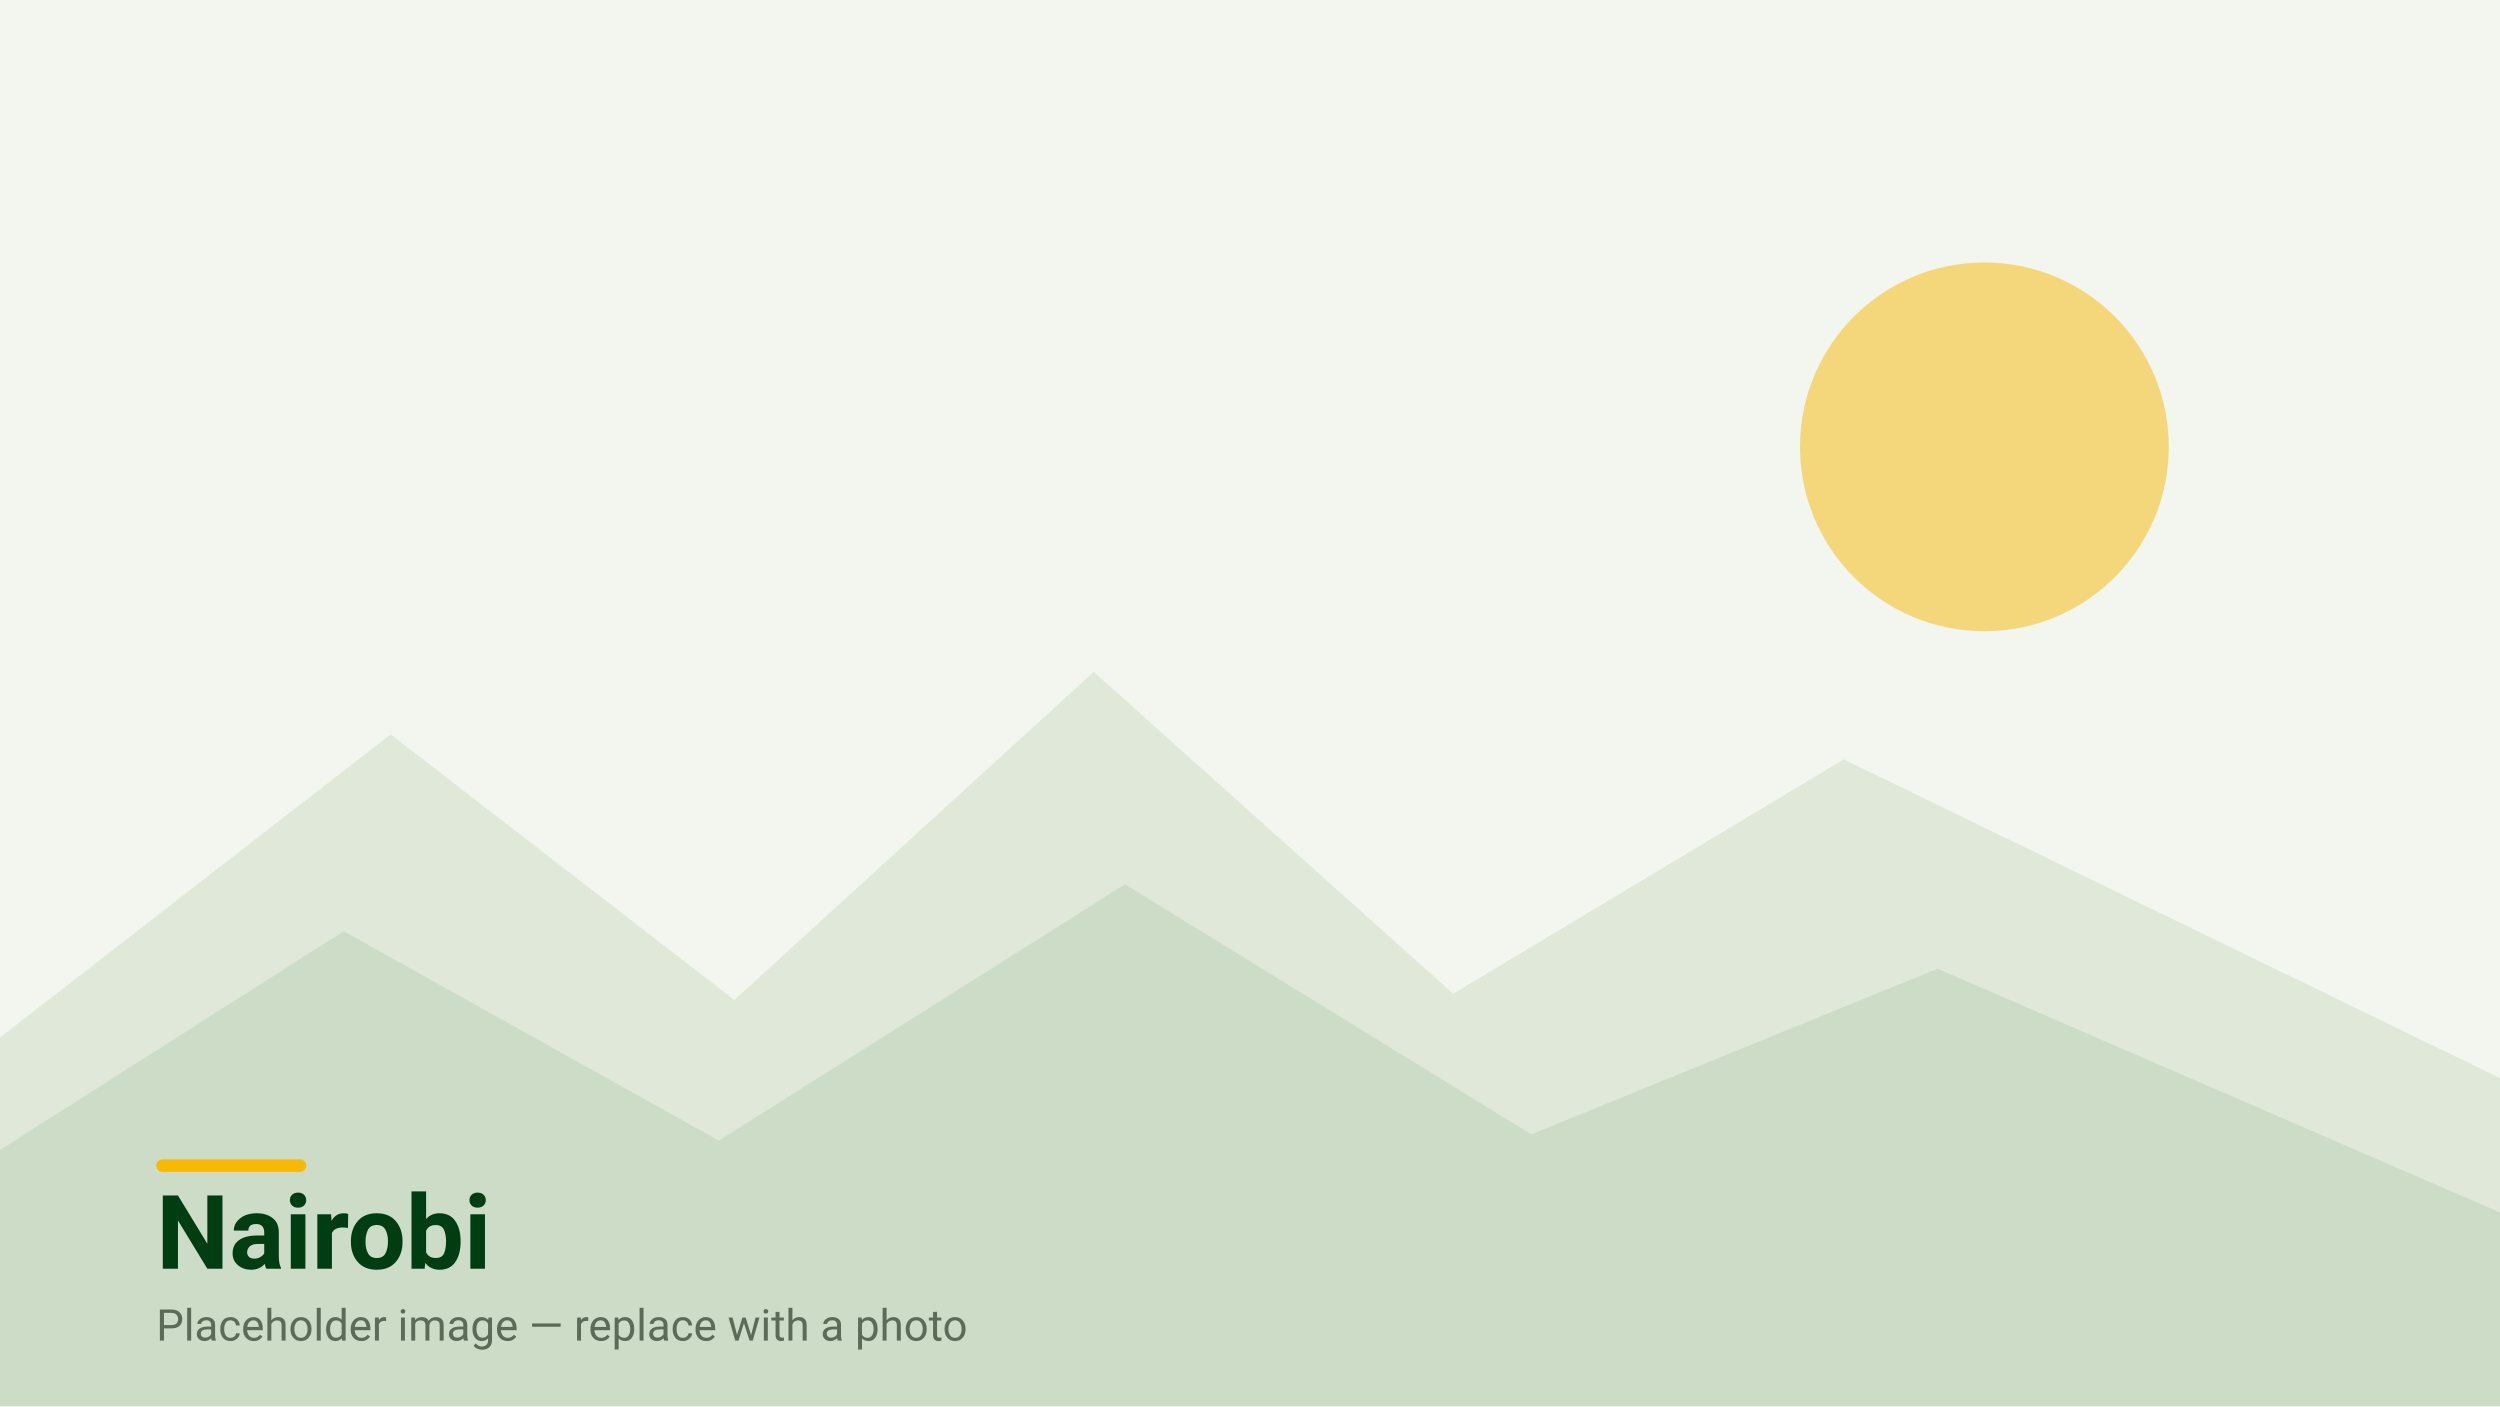
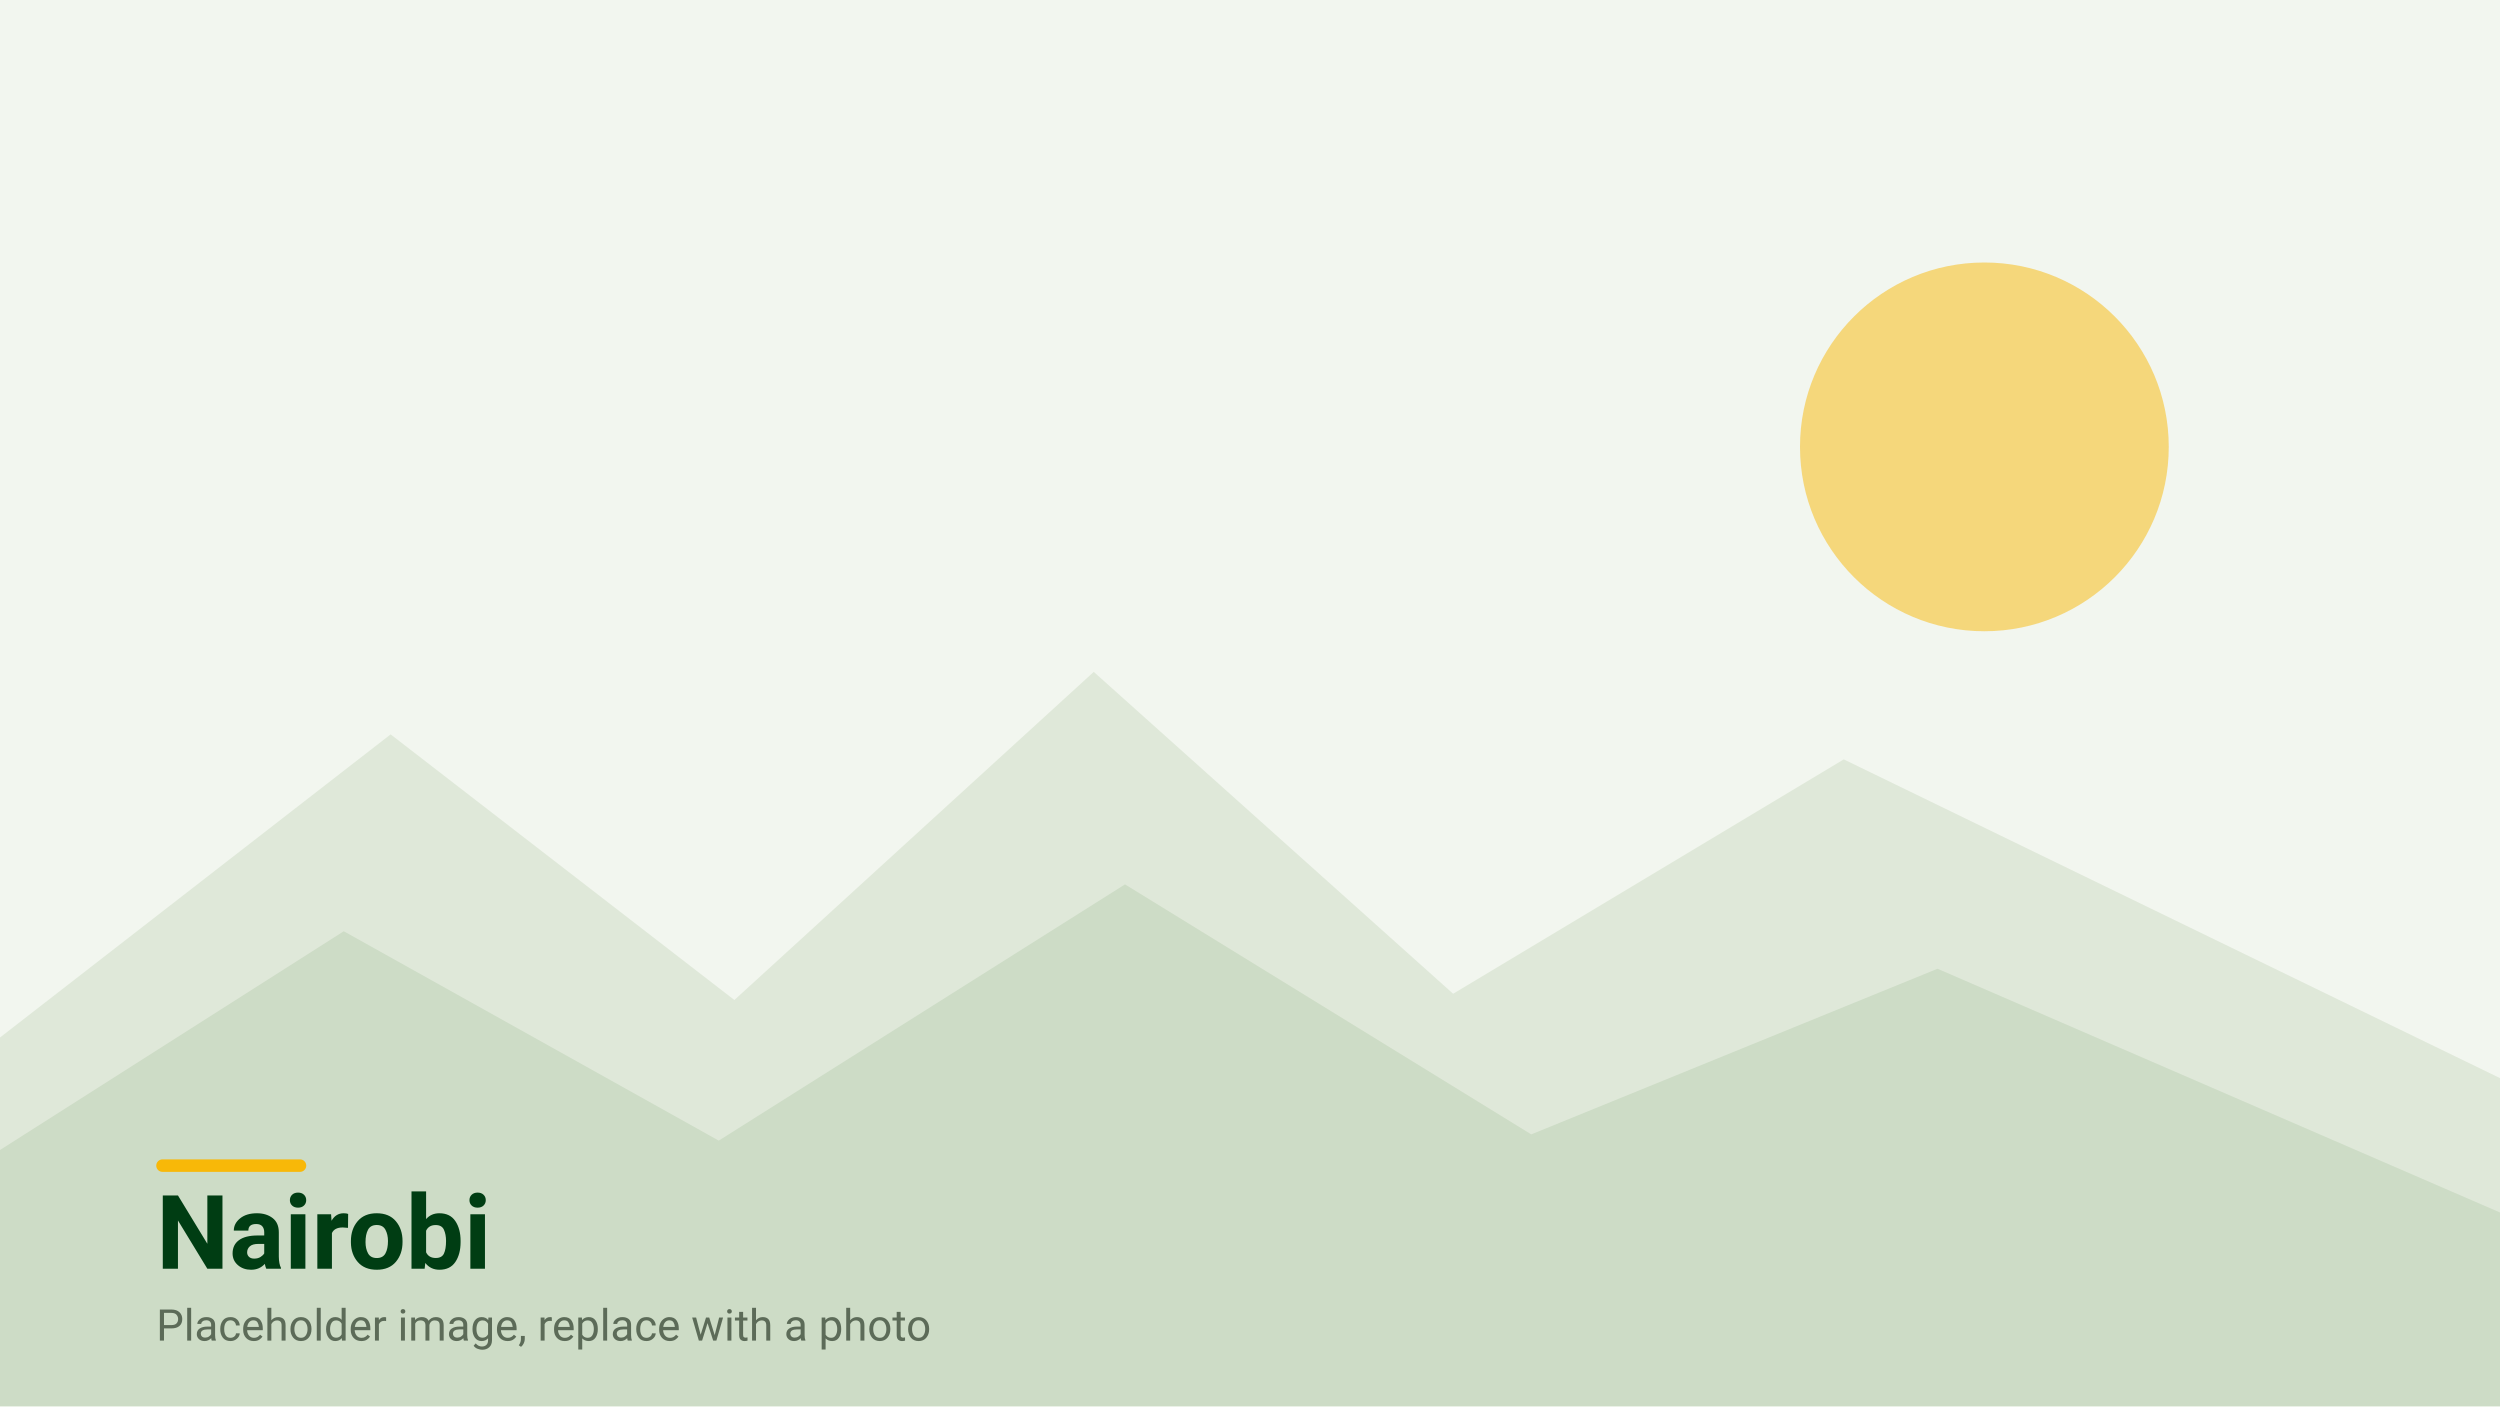
<svg xmlns="http://www.w3.org/2000/svg" viewBox="0 0 1600 900" width="1600" height="900" role="img" aria-label="Placeholder for Nairobi">
  <rect width="1600" height="900" fill="#f2f6ef" />
  <circle cx="1270" cy="286" r="118" fill="#f8b808" fill-opacity=".5" />
  <path d="M0 664 250 470 470 640 700 430 930 636 1180 486 1600 690V900H0Z" fill="#dfe8d9" />
  <path d="M0 736 220 596 460 730 720 566 980 726 1240 620 1600 776V900H0Z" fill="#cddcc6" />
  <rect x="100" y="742" width="96" height="8" rx="4" fill="#f8b808" />
  <text x="100" y="812" font-family="system-ui,-apple-system,'Segoe UI',Roboto,Arial,sans-serif" font-size="66" font-weight="700" fill="#003d13">Nairobi</text>
-   <text x="100" y="858" font-family="system-ui,-apple-system,'Segoe UI',Roboto,Arial,sans-serif" font-size="28" fill="#5c6b58">Placeholder image — replace with a photo</text>
+   <text x="100" y="858" font-family="system-ui,-apple-system,'Segoe UI',Roboto,Arial,sans-serif" font-size="28" fill="#5c6b58">Placeholder image, replace with a photo</text>
</svg>
